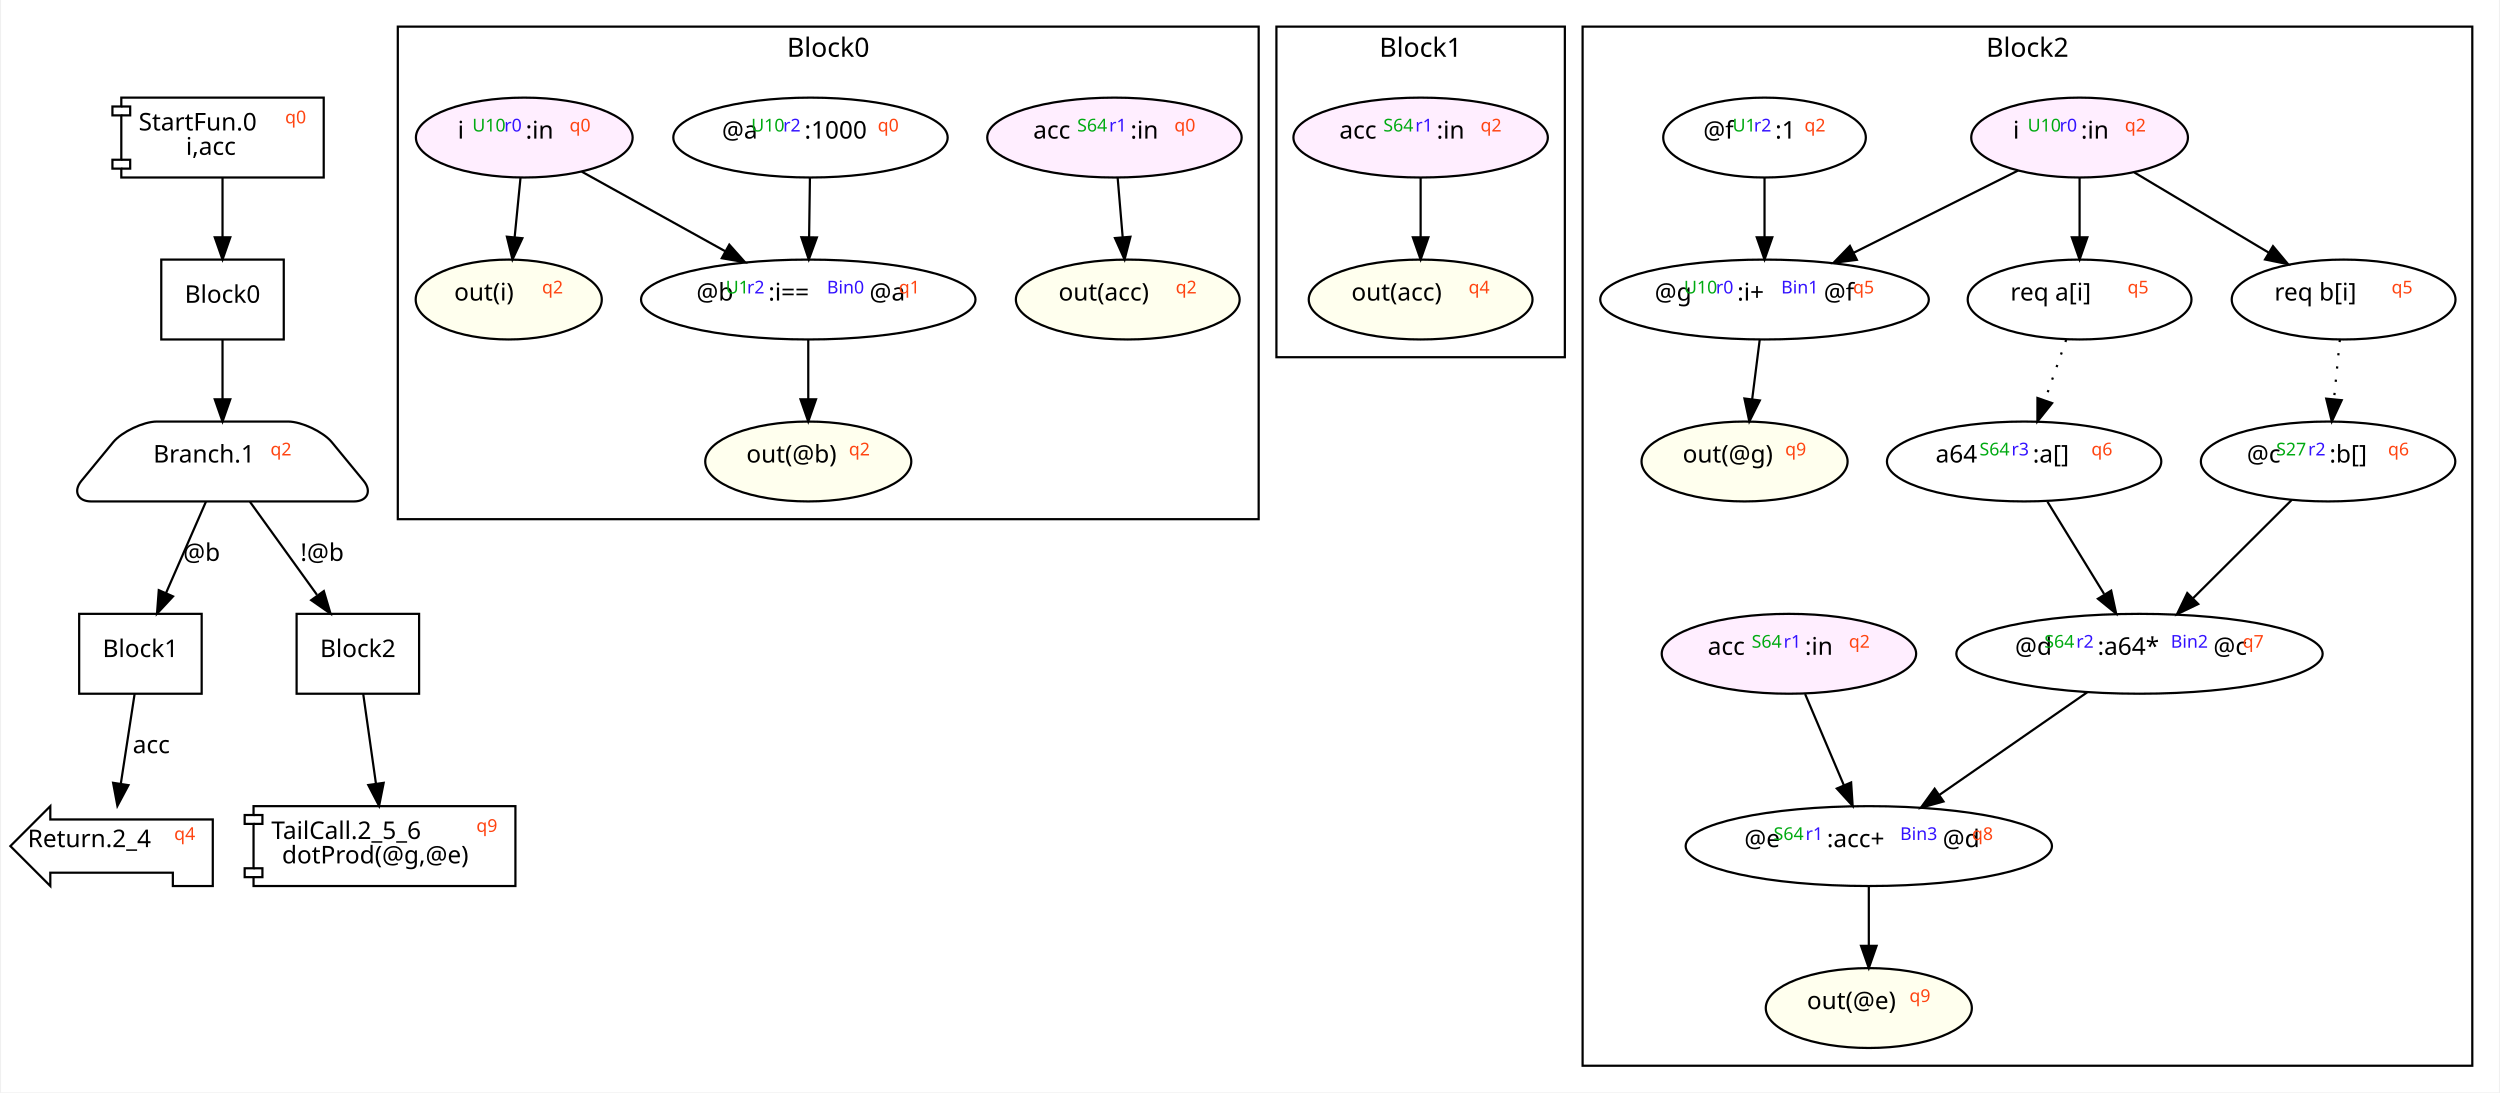
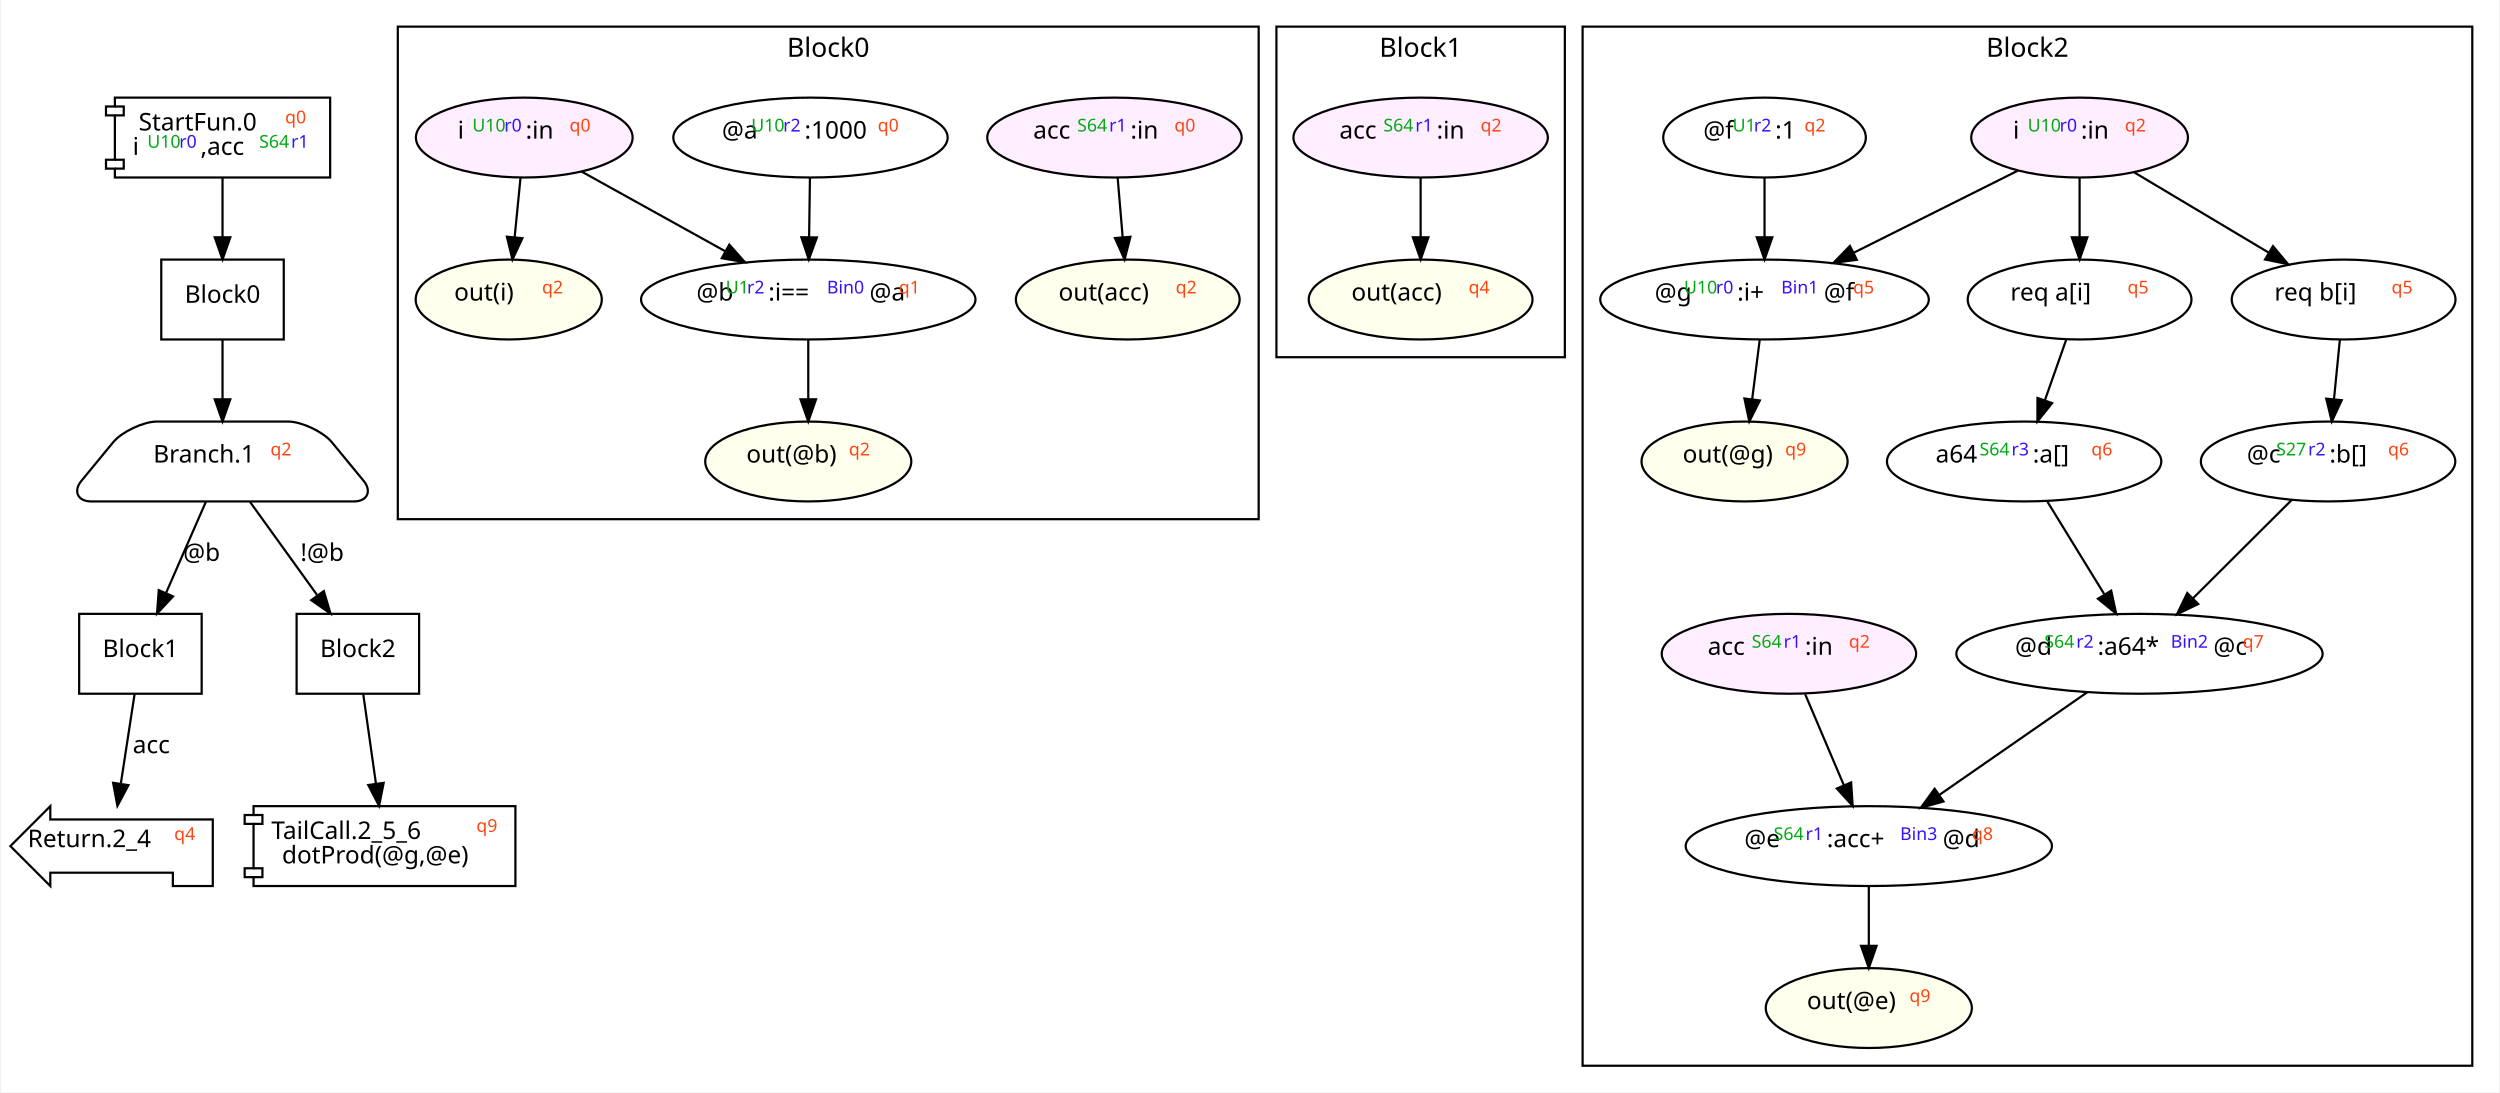
<svg xmlns="http://www.w3.org/2000/svg" width="1126pt" height="492pt" viewBox="0.00 0.00 1125.81 492.34">
  <g id="graph0" class="graph" transform="scale(1 1) rotate(0) translate(4 488.34)">
    <polygon fill="white" stroke="transparent" points="-4,4 -4,-488.34 1121.81,-488.34 1121.81,4 -4,4" />
    <g id="clust1" class="cluster">
      <polygon fill="none" stroke="black" points="174.81,-254.34 174.81,-476.34 562.81,-476.34 562.81,-254.34 174.81,-254.34" />
      <text text-anchor="middle" x="368.81" y="-462.74" font-family="Monaco" font-size="12.00">Block0</text>
    </g>
    <g id="clust2" class="cluster">
      <polygon fill="none" stroke="black" points="570.81,-327.34 570.81,-476.34 700.81,-476.34 700.81,-327.34 570.81,-327.34" />
      <text text-anchor="middle" x="635.81" y="-462.74" font-family="Monaco" font-size="12.00">Block1</text>
    </g>
    <g id="clust3" class="cluster">
      <polygon fill="none" stroke="black" points="708.81,-8 708.81,-476.34 1109.81,-476.34 1109.81,-8 708.81,-8" />
      <text text-anchor="middle" x="909.31" y="-462.74" font-family="Monaco" font-size="12.00">Block2</text>
    </g>
    <g id="node1" class="node">
-       <polygon fill="none" stroke="black" points="141.42,-444.34 50.19,-444.34 50.19,-440.34 46.19,-440.34 46.19,-436.34 50.19,-436.34 50.19,-416.34 46.19,-416.34 46.19,-412.34 50.19,-412.34 50.19,-408.34 141.42,-408.34 141.42,-444.34" />
-       <polyline fill="none" stroke="black" points="50.19,-440.34 54.19,-440.34 54.19,-436.34 50.19,-436.34 " />
-       <polyline fill="none" stroke="black" points="50.19,-416.34 54.19,-416.34 54.19,-412.34 50.19,-412.34 " />
+       <polygon fill="none" stroke="black" points="144.32,-444.34 47.29,-444.34 47.29,-440.34 43.29,-440.34 43.29,-436.34 47.29,-436.34 47.29,-416.34 43.29,-416.34 43.29,-412.34 47.29,-412.34 47.29,-408.34 144.32,-408.34 144.32,-444.34" />
+       <polyline fill="none" stroke="black" points="47.29,-440.34 51.29,-440.34 51.29,-436.34 47.29,-436.34 " />
+       <polyline fill="none" stroke="black" points="47.29,-416.34 51.29,-416.34 51.29,-412.34 47.29,-412.34 " />
      <text text-anchor="start" x="58" y="-429.54" font-family="Monaco" font-size="11.00">StartFun.0</text>
      <text text-anchor="start" x="124.01" y="-429.54" font-family="Monaco" baseline-shift="super" font-size="8.00" fill="#ff4411">q0</text>
-       <text text-anchor="start" x="79.3" y="-418.54" font-family="Monaco" font-size="11.00">i,acc</text>
+       <text text-anchor="start" x="55.3" y="-418.54" font-family="Monaco" font-size="11.00">i</text>
+       <text text-anchor="start" x="61.9" y="-418.54" font-family="Monaco" baseline-shift="super" font-size="8.00" fill="#00aa11">U10</text>
+       <text text-anchor="start" x="76.3" y="-418.54" font-family="Monaco" baseline-shift="super" font-size="8.00" fill="#3311ff">r0</text>
+       <text text-anchor="start" x="85.9" y="-418.54" font-family="Monaco" font-size="11.00">,acc</text>
+       <text text-anchor="start" x="112.31" y="-418.54" font-family="Monaco" baseline-shift="super" font-size="8.00" fill="#00aa11">S64</text>
+       <text text-anchor="start" x="126.71" y="-418.54" font-family="Monaco" baseline-shift="super" font-size="8.00" fill="#3311ff">r1</text>
    </g>
    <g id="node2" class="node">
      <polygon fill="none" stroke="black" points="123.41,-371.34 68.2,-371.34 68.2,-335.34 123.41,-335.34 123.41,-371.34" />
      <text text-anchor="middle" x="95.81" y="-351.87" font-family="Monaco" font-size="11.00">Block0</text>
    </g>
    <g id="edge1" class="edge">
      <path fill="none" stroke="black" d="M95.81,-408.15C95.81,-400.13 95.81,-390.38 95.81,-381.41" />
      <polygon fill="black" stroke="black" points="99.31,-381.37 95.81,-371.37 92.31,-381.37 99.31,-381.37" />
    </g>
    <g id="node3" class="node">
      <path fill="none" stroke="black" d="M125.41,-298.34C125.41,-298.34 66.2,-298.34 66.2,-298.34 60.2,-298.34 50.39,-293.7 46.57,-289.07 46.57,-289.07 32.19,-271.6 32.19,-271.6 28.38,-266.97 30.57,-262.34 36.57,-262.34 36.57,-262.34 155.05,-262.34 155.05,-262.34 161.05,-262.34 163.23,-266.97 159.42,-271.6 159.42,-271.6 145.04,-289.07 145.04,-289.07 141.23,-293.7 131.41,-298.34 125.41,-298.34" />
      <text text-anchor="start" x="64.6" y="-279.87" font-family="Monaco" font-size="11.00">Branch.1</text>
      <text text-anchor="start" x="117.41" y="-279.87" font-family="Monaco" baseline-shift="super" font-size="8.00" fill="#ff4411">q2</text>
    </g>
    <g id="edge2" class="edge">
      <path fill="none" stroke="black" d="M95.81,-335.15C95.81,-327.13 95.81,-317.38 95.81,-308.41" />
      <polygon fill="black" stroke="black" points="99.31,-308.37 95.81,-298.37 92.31,-308.37 99.31,-308.37" />
    </g>
    <g id="node4" class="node">
      <polygon fill="none" stroke="black" points="86.41,-211.67 31.2,-211.67 31.2,-175.67 86.41,-175.67 86.41,-211.67" />
      <text text-anchor="middle" x="58.81" y="-192.2" font-family="Monaco" font-size="11.00">Block1</text>
    </g>
    <g id="edge3" class="edge">
      <path fill="none" stroke="black" d="M88.32,-262.2C83.15,-250.38 76.19,-234.44 70.32,-221.01" />
      <polygon fill="black" stroke="black" points="73.49,-219.54 66.28,-211.78 67.08,-222.34 73.49,-219.54" />
      <text text-anchor="middle" x="86.41" y="-235.54" font-family="Monaco" font-size="11.00">@b</text>
    </g>
    <g id="node5" class="node">
      <polygon fill="none" stroke="black" points="184.41,-211.67 129.2,-211.67 129.2,-175.67 184.41,-175.67 184.41,-211.67" />
      <text text-anchor="middle" x="156.81" y="-192.2" font-family="Monaco" font-size="11.00">Block2</text>
    </g>
    <g id="edge4" class="edge">
      <path fill="none" stroke="black" d="M108.15,-262.2C116.83,-250.15 128.6,-233.82 138.39,-220.23" />
      <polygon fill="black" stroke="black" points="141.47,-221.94 144.48,-211.78 135.79,-217.84 141.47,-221.94" />
      <text text-anchor="middle" x="140.71" y="-235.54" font-family="Monaco" font-size="11.00">!@b</text>
    </g>
    <g id="node6" class="node">
      <polygon fill="none" stroke="black" points="91.42,-119 18.19,-119 18.19,-125 0.19,-107 18.19,-89 18.19,-95 73.42,-95 73.42,-89 91.42,-89 91.42,-119" />
      <text text-anchor="start" x="8" y="-106.53" font-family="Monaco" font-size="11.00">Return.2_4</text>
      <text text-anchor="start" x="74.01" y="-106.53" font-family="Monaco" baseline-shift="super" font-size="8.00" fill="#ff4411">q4</text>
    </g>
    <g id="edge5" class="edge">
      <path fill="none" stroke="black" d="M56.18,-175.53C54.4,-163.94 52.01,-148.39 49.97,-135.13" />
      <polygon fill="black" stroke="black" points="53.41,-134.46 48.43,-125.11 46.49,-135.52 53.41,-134.46" />
      <text text-anchor="middle" x="63.71" y="-148.87" font-family="Monaco" font-size="11.00">acc</text>
    </g>
    <g id="node7" class="node">
      <polygon fill="none" stroke="black" points="227.82,-125 109.79,-125 109.79,-121 105.79,-121 105.79,-117 109.79,-117 109.79,-97 105.79,-97 105.79,-93 109.79,-93 109.79,-89 227.82,-89 227.82,-125" />
      <polyline fill="none" stroke="black" points="109.79,-121 113.79,-121 113.79,-117 109.79,-117 " />
      <polyline fill="none" stroke="black" points="109.79,-97 113.79,-97 113.79,-93 109.79,-93 " />
      <text text-anchor="start" x="117.8" y="-110.2" font-family="Monaco" font-size="11.00">TailCall.2_5_6</text>
      <text text-anchor="start" x="210.21" y="-110.2" font-family="Monaco" baseline-shift="super" font-size="8.00" fill="#ff4411">q9</text>
      <text text-anchor="start" x="122.6" y="-99.2" font-family="Monaco" font-size="11.00">dotProd(@g,@e)</text>
    </g>
    <g id="edge6" class="edge">
      <path fill="none" stroke="black" d="M159.23,-175.53C160.88,-163.94 163.08,-148.39 164.96,-135.13" />
      <polygon fill="black" stroke="black" points="168.44,-135.5 166.38,-125.11 161.51,-134.52 168.44,-135.5" />
    </g>
    <g id="node8" class="node">
      <ellipse fill="none" stroke="black" cx="360.81" cy="-426.34" rx="61.83" ry="18" />
      <text text-anchor="start" x="320.9" y="-425.87" font-family="Monaco" font-size="11.00">@a</text>
      <text text-anchor="start" x="334.1" y="-425.87" font-family="Monaco" baseline-shift="super" font-size="8.00" fill="#00aa11">U10</text>
      <text text-anchor="start" x="348.5" y="-425.87" font-family="Monaco" baseline-shift="super" font-size="8.00" fill="#3311ff">r2</text>
      <text text-anchor="start" x="358.11" y="-425.87" font-family="Monaco" font-size="11.00">:1000</text>
      <text text-anchor="start" x="391.11" y="-425.87" font-family="Monaco" baseline-shift="super" font-size="8.00" fill="#ff4411">q0</text>
    </g>
    <g id="node10" class="node">
      <ellipse fill="none" stroke="black" cx="359.81" cy="-353.34" rx="75.37" ry="18" />
      <text text-anchor="start" x="309.4" y="-352.87" font-family="Monaco" font-size="11.00">@b</text>
      <text text-anchor="start" x="322.6" y="-352.87" font-family="Monaco" baseline-shift="super" font-size="8.00" fill="#00aa11">U1</text>
      <text text-anchor="start" x="332.2" y="-352.87" font-family="Monaco" baseline-shift="super" font-size="8.00" fill="#3311ff">r2</text>
      <text text-anchor="start" x="341.8" y="-352.87" font-family="Monaco" font-size="11.00">:i==</text>
      <text text-anchor="start" x="368.21" y="-352.87" font-family="Monaco" baseline-shift="super" font-size="8.00" fill="#3311ff">Bin0</text>
      <text text-anchor="start" x="387.41" y="-352.87" font-family="Monaco" font-size="11.00">@a</text>
      <text text-anchor="start" x="400.61" y="-352.87" font-family="Monaco" baseline-shift="super" font-size="8.00" fill="#ff4411">q1</text>
    </g>
    <g id="edge7" class="edge">
      <path fill="none" stroke="black" d="M360.56,-408.15C360.45,-400.13 360.31,-390.38 360.19,-381.41" />
      <polygon fill="black" stroke="black" points="363.69,-381.32 360.05,-371.37 356.69,-381.41 363.69,-381.32" />
    </g>
    <g id="node9" class="node">
      <ellipse fill="#ffffee" stroke="black" cx="503.81" cy="-353.34" rx="50.43" ry="18" />
      <text text-anchor="start" x="472.6" y="-352.87" font-family="Monaco" font-size="11.00">out(acc)</text>
      <text text-anchor="start" x="525.41" y="-352.87" font-family="Monaco" baseline-shift="super" font-size="8.00" fill="#ff4411">q2</text>
    </g>
    <g id="node12" class="node">
      <ellipse fill="#ffffee" stroke="black" cx="359.81" cy="-280.34" rx="46.44" ry="18" />
      <text text-anchor="start" x="331.9" y="-279.87" font-family="Monaco" font-size="11.00">out(@b)</text>
      <text text-anchor="start" x="378.11" y="-279.87" font-family="Monaco" baseline-shift="super" font-size="8.00" fill="#ff4411">q2</text>
    </g>
    <g id="edge8" class="edge">
      <path fill="none" stroke="black" d="M359.81,-335.15C359.81,-327.13 359.81,-317.38 359.81,-308.41" />
      <polygon fill="black" stroke="black" points="363.31,-308.37 359.81,-298.37 356.31,-308.37 363.31,-308.37" />
    </g>
    <g id="node11" class="node">
      <ellipse fill="#ffffee" stroke="black" cx="224.81" cy="-353.34" rx="41.94" ry="18" />
      <text text-anchor="start" x="200.2" y="-352.87" font-family="Monaco" font-size="11.00">out(i)</text>
      <text text-anchor="start" x="239.81" y="-352.87" font-family="Monaco" baseline-shift="super" font-size="8.00" fill="#ff4411">q2</text>
    </g>
    <g id="node13" class="node">
      <ellipse fill="#ffeeff" stroke="black" cx="497.81" cy="-426.34" rx="57.34" ry="18" />
      <text text-anchor="start" x="461.2" y="-425.87" font-family="Monaco" font-size="11.00">acc</text>
      <text text-anchor="start" x="481" y="-425.87" font-family="Monaco" baseline-shift="super" font-size="8.00" fill="#00aa11">S64</text>
      <text text-anchor="start" x="495.41" y="-425.87" font-family="Monaco" baseline-shift="super" font-size="8.00" fill="#3311ff">r1</text>
      <text text-anchor="start" x="505.01" y="-425.87" font-family="Monaco" font-size="11.00">:in</text>
      <text text-anchor="start" x="524.81" y="-425.87" font-family="Monaco" baseline-shift="super" font-size="8.00" fill="#ff4411">q0</text>
    </g>
    <g id="edge9" class="edge">
      <path fill="none" stroke="black" d="M499.26,-408.15C499.94,-400.13 500.76,-390.38 501.52,-381.41" />
      <polygon fill="black" stroke="black" points="505.01,-381.62 502.37,-371.37 498.04,-381.04 505.01,-381.62" />
    </g>
    <g id="node14" class="node">
      <ellipse fill="#ffeeff" stroke="black" cx="231.81" cy="-426.34" rx="48.84" ry="18" />
      <text text-anchor="start" x="201.8" y="-425.87" font-family="Monaco" font-size="11.00">i</text>
      <text text-anchor="start" x="208.4" y="-425.87" font-family="Monaco" baseline-shift="super" font-size="8.00" fill="#00aa11">U10</text>
      <text text-anchor="start" x="222.8" y="-425.87" font-family="Monaco" baseline-shift="super" font-size="8.00" fill="#3311ff">r0</text>
      <text text-anchor="start" x="232.41" y="-425.87" font-family="Monaco" font-size="11.00">:in</text>
      <text text-anchor="start" x="252.21" y="-425.87" font-family="Monaco" baseline-shift="super" font-size="8.00" fill="#ff4411">q0</text>
    </g>
    <g id="edge10" class="edge">
      <path fill="none" stroke="black" d="M257.71,-410.97C276.29,-400.66 301.61,-386.62 322.38,-375.1" />
      <polygon fill="black" stroke="black" points="324.22,-378.08 331.27,-370.17 320.83,-371.96 324.22,-378.08" />
    </g>
    <g id="edge11" class="edge">
      <path fill="none" stroke="black" d="M230.11,-408.15C229.32,-400.13 228.36,-390.38 227.47,-381.41" />
      <polygon fill="black" stroke="black" points="230.95,-380.97 226.49,-371.37 223.98,-381.66 230.95,-380.97" />
    </g>
    <g id="node15" class="node">
      <ellipse fill="#ffeeff" stroke="black" cx="635.81" cy="-426.34" rx="57.34" ry="18" />
      <text text-anchor="start" x="599.2" y="-425.87" font-family="Monaco" font-size="11.00">acc</text>
      <text text-anchor="start" x="619" y="-425.87" font-family="Monaco" baseline-shift="super" font-size="8.00" fill="#00aa11">S64</text>
      <text text-anchor="start" x="633.41" y="-425.87" font-family="Monaco" baseline-shift="super" font-size="8.00" fill="#3311ff">r1</text>
      <text text-anchor="start" x="643.01" y="-425.87" font-family="Monaco" font-size="11.00">:in</text>
      <text text-anchor="start" x="662.81" y="-425.87" font-family="Monaco" baseline-shift="super" font-size="8.00" fill="#ff4411">q2</text>
    </g>
    <g id="node16" class="node">
      <ellipse fill="#ffffee" stroke="black" cx="635.81" cy="-353.34" rx="50.43" ry="18" />
      <text text-anchor="start" x="604.6" y="-352.87" font-family="Monaco" font-size="11.00">out(acc)</text>
      <text text-anchor="start" x="657.41" y="-352.87" font-family="Monaco" baseline-shift="super" font-size="8.00" fill="#ff4411">q4</text>
    </g>
    <g id="edge12" class="edge">
      <path fill="none" stroke="black" d="M635.81,-408.15C635.81,-400.13 635.81,-390.38 635.81,-381.41" />
      <polygon fill="black" stroke="black" points="639.31,-381.37 635.81,-371.37 632.31,-381.37 639.31,-381.37" />
    </g>
    <g id="node17" class="node">
      <ellipse fill="none" stroke="black" cx="1044.81" cy="-280.34" rx="57.34" ry="18" />
      <text text-anchor="start" x="1008.2" y="-279.87" font-family="Monaco" font-size="11.00">@c</text>
      <text text-anchor="start" x="1021.4" y="-279.87" font-family="Monaco" baseline-shift="super" font-size="8.00" fill="#00aa11">S27</text>
      <text text-anchor="start" x="1035.8" y="-279.87" font-family="Monaco" baseline-shift="super" font-size="8.00" fill="#3311ff">r2</text>
      <text text-anchor="start" x="1045.41" y="-279.87" font-family="Monaco" font-size="11.00">:b[]</text>
      <text text-anchor="start" x="1071.81" y="-279.87" font-family="Monaco" baseline-shift="super" font-size="8.00" fill="#ff4411">q6</text>
    </g>
    <g id="node19" class="node">
      <ellipse fill="none" stroke="black" cx="959.81" cy="-193.67" rx="82.55" ry="18" />
      <text text-anchor="start" x="903.7" y="-193.2" font-family="Monaco" font-size="11.00">@d</text>
      <text text-anchor="start" x="916.9" y="-193.2" font-family="Monaco" baseline-shift="super" font-size="8.00" fill="#00aa11">S64</text>
      <text text-anchor="start" x="931.3" y="-193.2" font-family="Monaco" baseline-shift="super" font-size="8.00" fill="#3311ff">r2</text>
      <text text-anchor="start" x="940.9" y="-193.2" font-family="Monaco" font-size="11.00">:a64*</text>
      <text text-anchor="start" x="973.91" y="-193.2" font-family="Monaco" baseline-shift="super" font-size="8.00" fill="#3311ff">Bin2</text>
      <text text-anchor="start" x="993.11" y="-193.2" font-family="Monaco" font-size="11.00">@c</text>
      <text text-anchor="start" x="1006.31" y="-193.2" font-family="Monaco" baseline-shift="super" font-size="8.00" fill="#ff4411">q7</text>
    </g>
    <g id="edge14" class="edge">
      <path fill="none" stroke="black" d="M1028.42,-263.01C1015.76,-250.41 998.07,-232.78 983.82,-218.59" />
      <polygon fill="black" stroke="black" points="986.28,-216.1 976.73,-211.52 981.34,-221.06 986.28,-216.1" />
    </g>
    <g id="node18" class="node">
      <ellipse fill="#ffffee" stroke="black" cx="837.81" cy="-34" rx="46.44" ry="18" />
      <text text-anchor="start" x="809.9" y="-33.53" font-family="Monaco" font-size="11.00">out(@e)</text>
      <text text-anchor="start" x="856.11" y="-33.53" font-family="Monaco" baseline-shift="super" font-size="8.00" fill="#ff4411">q9</text>
    </g>
    <g id="node22" class="node">
      <ellipse fill="none" stroke="black" cx="837.81" cy="-107" rx="82.55" ry="18" />
      <text text-anchor="start" x="781.7" y="-106.53" font-family="Monaco" font-size="11.00">@e</text>
      <text text-anchor="start" x="794.9" y="-106.53" font-family="Monaco" baseline-shift="super" font-size="8.00" fill="#00aa11">S64</text>
      <text text-anchor="start" x="809.3" y="-106.53" font-family="Monaco" baseline-shift="super" font-size="8.00" fill="#3311ff">r1</text>
      <text text-anchor="start" x="818.9" y="-106.53" font-family="Monaco" font-size="11.00">:acc+</text>
      <text text-anchor="start" x="851.91" y="-106.53" font-family="Monaco" baseline-shift="super" font-size="8.00" fill="#3311ff">Bin3</text>
      <text text-anchor="start" x="871.11" y="-106.53" font-family="Monaco" font-size="11.00">@d</text>
      <text text-anchor="start" x="884.31" y="-106.53" font-family="Monaco" baseline-shift="super" font-size="8.00" fill="#ff4411">q8</text>
    </g>
    <g id="edge15" class="edge">
      <path fill="none" stroke="black" d="M936.28,-176.34C917.3,-163.17 890.4,-144.5 869.51,-130" />
      <polygon fill="black" stroke="black" points="871.47,-127.1 861.26,-124.27 867.48,-132.85 871.47,-127.1" />
    </g>
    <g id="node20" class="node">
      <ellipse fill="none" stroke="black" cx="790.81" cy="-353.34" rx="74.05" ry="18" />
      <text text-anchor="start" x="741.3" y="-352.87" font-family="Monaco" font-size="11.00">@g</text>
      <text text-anchor="start" x="754.5" y="-352.87" font-family="Monaco" baseline-shift="super" font-size="8.00" fill="#00aa11">U10</text>
      <text text-anchor="start" x="768.9" y="-352.87" font-family="Monaco" baseline-shift="super" font-size="8.00" fill="#3311ff">r0</text>
      <text text-anchor="start" x="778.5" y="-352.87" font-family="Monaco" font-size="11.00">:i+</text>
      <text text-anchor="start" x="798.31" y="-352.87" font-family="Monaco" baseline-shift="super" font-size="8.00" fill="#3311ff">Bin1</text>
      <text text-anchor="start" x="817.51" y="-352.87" font-family="Monaco" font-size="11.00">@f</text>
      <text text-anchor="start" x="830.71" y="-352.87" font-family="Monaco" baseline-shift="super" font-size="8.00" fill="#ff4411">q5</text>
    </g>
    <g id="node25" class="node">
      <ellipse fill="#ffffee" stroke="black" cx="781.81" cy="-280.34" rx="46.44" ry="18" />
      <text text-anchor="start" x="753.9" y="-279.87" font-family="Monaco" font-size="11.00">out(@g)</text>
      <text text-anchor="start" x="800.11" y="-279.87" font-family="Monaco" baseline-shift="super" font-size="8.00" fill="#ff4411">q9</text>
    </g>
    <g id="edge18" class="edge">
      <path fill="none" stroke="black" d="M788.63,-335.15C787.61,-327.13 786.38,-317.38 785.24,-308.41" />
      <polygon fill="black" stroke="black" points="788.69,-307.85 783.96,-298.37 781.75,-308.73 788.69,-307.85" />
    </g>
    <g id="node21" class="node">
      <ellipse fill="none" stroke="black" cx="932.81" cy="-353.34" rx="50.43" ry="18" />
      <text text-anchor="start" x="901.6" y="-352.87" font-family="Monaco" font-size="11.00">req a[i]</text>
      <text text-anchor="start" x="954.41" y="-352.87" font-family="Monaco" baseline-shift="super" font-size="8.00" fill="#ff4411">q5</text>
    </g>
    <g id="node23" class="node">
      <ellipse fill="none" stroke="black" cx="907.81" cy="-280.34" rx="61.83" ry="18" />
      <text text-anchor="start" x="867.9" y="-279.87" font-family="Monaco" font-size="11.00">a64</text>
      <text text-anchor="start" x="887.7" y="-279.87" font-family="Monaco" baseline-shift="super" font-size="8.00" fill="#00aa11">S64</text>
      <text text-anchor="start" x="902.11" y="-279.87" font-family="Monaco" baseline-shift="super" font-size="8.00" fill="#3311ff">r3</text>
      <text text-anchor="start" x="911.71" y="-279.87" font-family="Monaco" font-size="11.00">:a[]</text>
      <text text-anchor="start" x="938.11" y="-279.87" font-family="Monaco" baseline-shift="super" font-size="8.00" fill="#ff4411">q6</text>
    </g>
    <g id="edge23" class="edge">
-       <path fill="none" stroke="black" stroke-dasharray="1,5" d="M926.75,-335.15C923.87,-326.95 920.35,-316.96 917.13,-307.82" />
+       <path fill="none" stroke="black" d="M926.75,-335.15C923.87,-326.95 920.35,-316.96 917.13,-307.82" />
      <polygon fill="black" stroke="black" points="920.42,-306.64 913.8,-298.37 913.82,-308.96 920.42,-306.64" />
    </g>
    <g id="edge16" class="edge">
      <path fill="none" stroke="black" d="M837.81,-88.81C837.81,-80.79 837.81,-71.05 837.81,-62.07" />
      <polygon fill="black" stroke="black" points="841.31,-62.03 837.81,-52.03 834.31,-62.03 841.31,-62.03" />
    </g>
    <g id="edge13" class="edge">
      <path fill="none" stroke="black" d="M918.33,-262.2C925.66,-250.27 935.57,-234.13 943.87,-220.62" />
      <polygon fill="black" stroke="black" points="947.05,-222.13 949.3,-211.78 941.08,-218.47 947.05,-222.13" />
    </g>
    <g id="node24" class="node">
      <ellipse fill="#ffeeff" stroke="black" cx="932.81" cy="-426.34" rx="48.84" ry="18" />
      <text text-anchor="start" x="902.8" y="-425.87" font-family="Monaco" font-size="11.00">i</text>
      <text text-anchor="start" x="909.4" y="-425.87" font-family="Monaco" baseline-shift="super" font-size="8.00" fill="#00aa11">U10</text>
      <text text-anchor="start" x="923.8" y="-425.87" font-family="Monaco" baseline-shift="super" font-size="8.00" fill="#3311ff">r0</text>
      <text text-anchor="start" x="933.41" y="-425.87" font-family="Monaco" font-size="11.00">:in</text>
      <text text-anchor="start" x="953.21" y="-425.87" font-family="Monaco" baseline-shift="super" font-size="8.00" fill="#ff4411">q2</text>
    </g>
    <g id="edge22" class="edge">
      <path fill="none" stroke="black" d="M905.09,-411.48C884,-400.93 854.67,-386.27 831,-374.43" />
      <polygon fill="black" stroke="black" points="832.42,-371.23 821.91,-369.89 829.29,-377.49 832.42,-371.23" />
    </g>
    <g id="edge20" class="edge">
      <path fill="none" stroke="black" d="M932.81,-408.15C932.81,-400.13 932.81,-390.38 932.81,-381.41" />
      <polygon fill="black" stroke="black" points="936.31,-381.37 932.81,-371.37 929.31,-381.37 936.31,-381.37" />
    </g>
    <g id="node27" class="node">
      <ellipse fill="none" stroke="black" cx="1051.81" cy="-353.34" rx="50.43" ry="18" />
      <text text-anchor="start" x="1020.6" y="-352.87" font-family="Monaco" font-size="11.00">req b[i]</text>
      <text text-anchor="start" x="1073.41" y="-352.87" font-family="Monaco" baseline-shift="super" font-size="8.00" fill="#ff4411">q5</text>
    </g>
    <g id="edge21" class="edge">
      <path fill="none" stroke="black" d="M957.46,-410.63C974.98,-400.18 998.71,-386.02 1017.99,-374.51" />
      <polygon fill="black" stroke="black" points="1019.98,-377.4 1026.77,-369.27 1016.39,-371.39 1019.98,-377.4" />
    </g>
    <g id="node26" class="node">
      <ellipse fill="none" stroke="black" cx="790.81" cy="-426.34" rx="45.66" ry="18" />
      <text text-anchor="start" x="763.2" y="-425.87" font-family="Monaco" font-size="11.00">@f</text>
      <text text-anchor="start" x="776.4" y="-425.87" font-family="Monaco" baseline-shift="super" font-size="8.00" fill="#00aa11">U1</text>
      <text text-anchor="start" x="786.01" y="-425.87" font-family="Monaco" baseline-shift="super" font-size="8.00" fill="#3311ff">r2</text>
      <text text-anchor="start" x="795.61" y="-425.87" font-family="Monaco" font-size="11.00">:1</text>
      <text text-anchor="start" x="808.81" y="-425.87" font-family="Monaco" baseline-shift="super" font-size="8.00" fill="#ff4411">q2</text>
    </g>
    <g id="edge17" class="edge">
      <path fill="none" stroke="black" d="M790.81,-408.15C790.81,-400.13 790.81,-390.38 790.81,-381.41" />
      <polygon fill="black" stroke="black" points="794.31,-381.37 790.81,-371.37 787.31,-381.37 794.31,-381.37" />
    </g>
    <g id="edge24" class="edge">
-       <path fill="none" stroke="black" stroke-dasharray="1,5" d="M1050.11,-335.15C1049.32,-327.13 1048.36,-317.38 1047.47,-308.41" />
+       <path fill="none" stroke="black" d="M1050.11,-335.15C1049.32,-327.13 1048.36,-317.38 1047.47,-308.41" />
      <polygon fill="black" stroke="black" points="1050.95,-307.97 1046.49,-298.37 1043.98,-308.66 1050.95,-307.97" />
    </g>
    <g id="node28" class="node">
      <ellipse fill="#ffeeff" stroke="black" cx="801.81" cy="-193.67" rx="57.34" ry="18" />
      <text text-anchor="start" x="765.2" y="-193.2" font-family="Monaco" font-size="11.00">acc</text>
      <text text-anchor="start" x="785" y="-193.2" font-family="Monaco" baseline-shift="super" font-size="8.00" fill="#00aa11">S64</text>
      <text text-anchor="start" x="799.41" y="-193.2" font-family="Monaco" baseline-shift="super" font-size="8.00" fill="#3311ff">r1</text>
      <text text-anchor="start" x="809.01" y="-193.2" font-family="Monaco" font-size="11.00">:in</text>
      <text text-anchor="start" x="828.81" y="-193.2" font-family="Monaco" baseline-shift="super" font-size="8.00" fill="#ff4411">q2</text>
    </g>
    <g id="edge19" class="edge">
      <path fill="none" stroke="black" d="M809.09,-175.53C814.12,-163.71 820.9,-147.77 826.6,-134.35" />
      <polygon fill="black" stroke="black" points="829.84,-135.68 830.53,-125.11 823.4,-132.94 829.84,-135.68" />
    </g>
  </g>
</svg>
